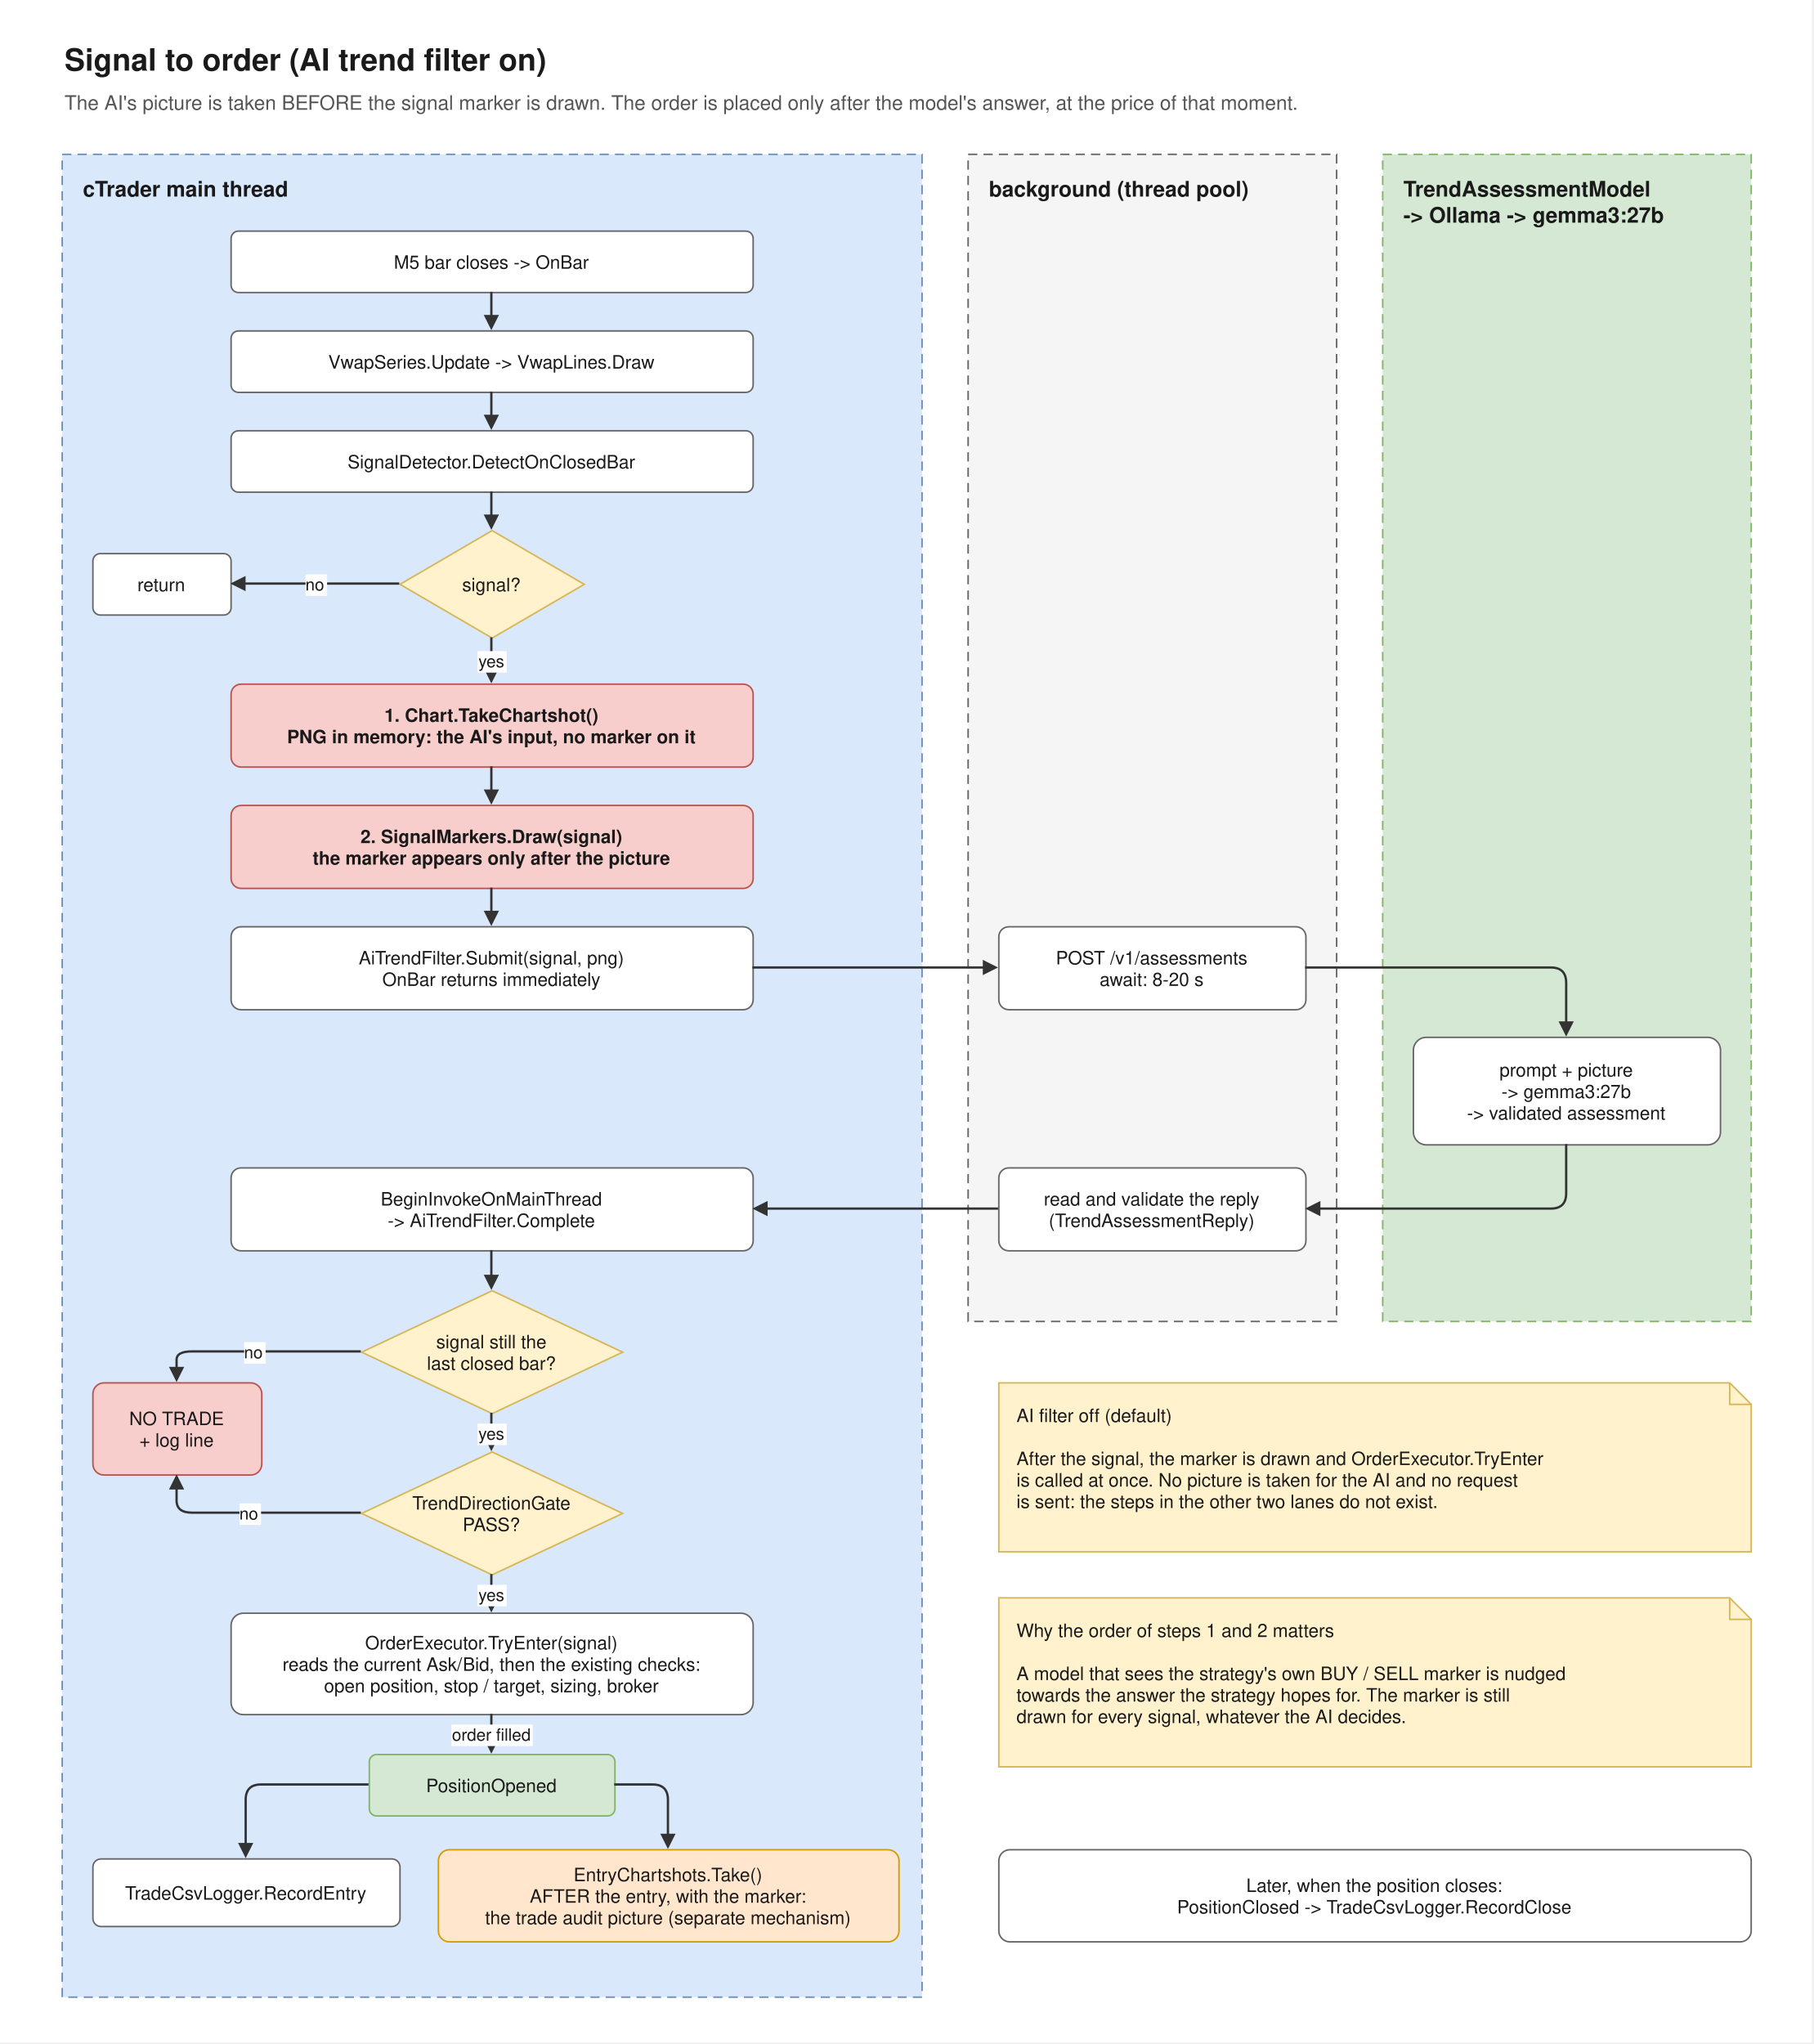
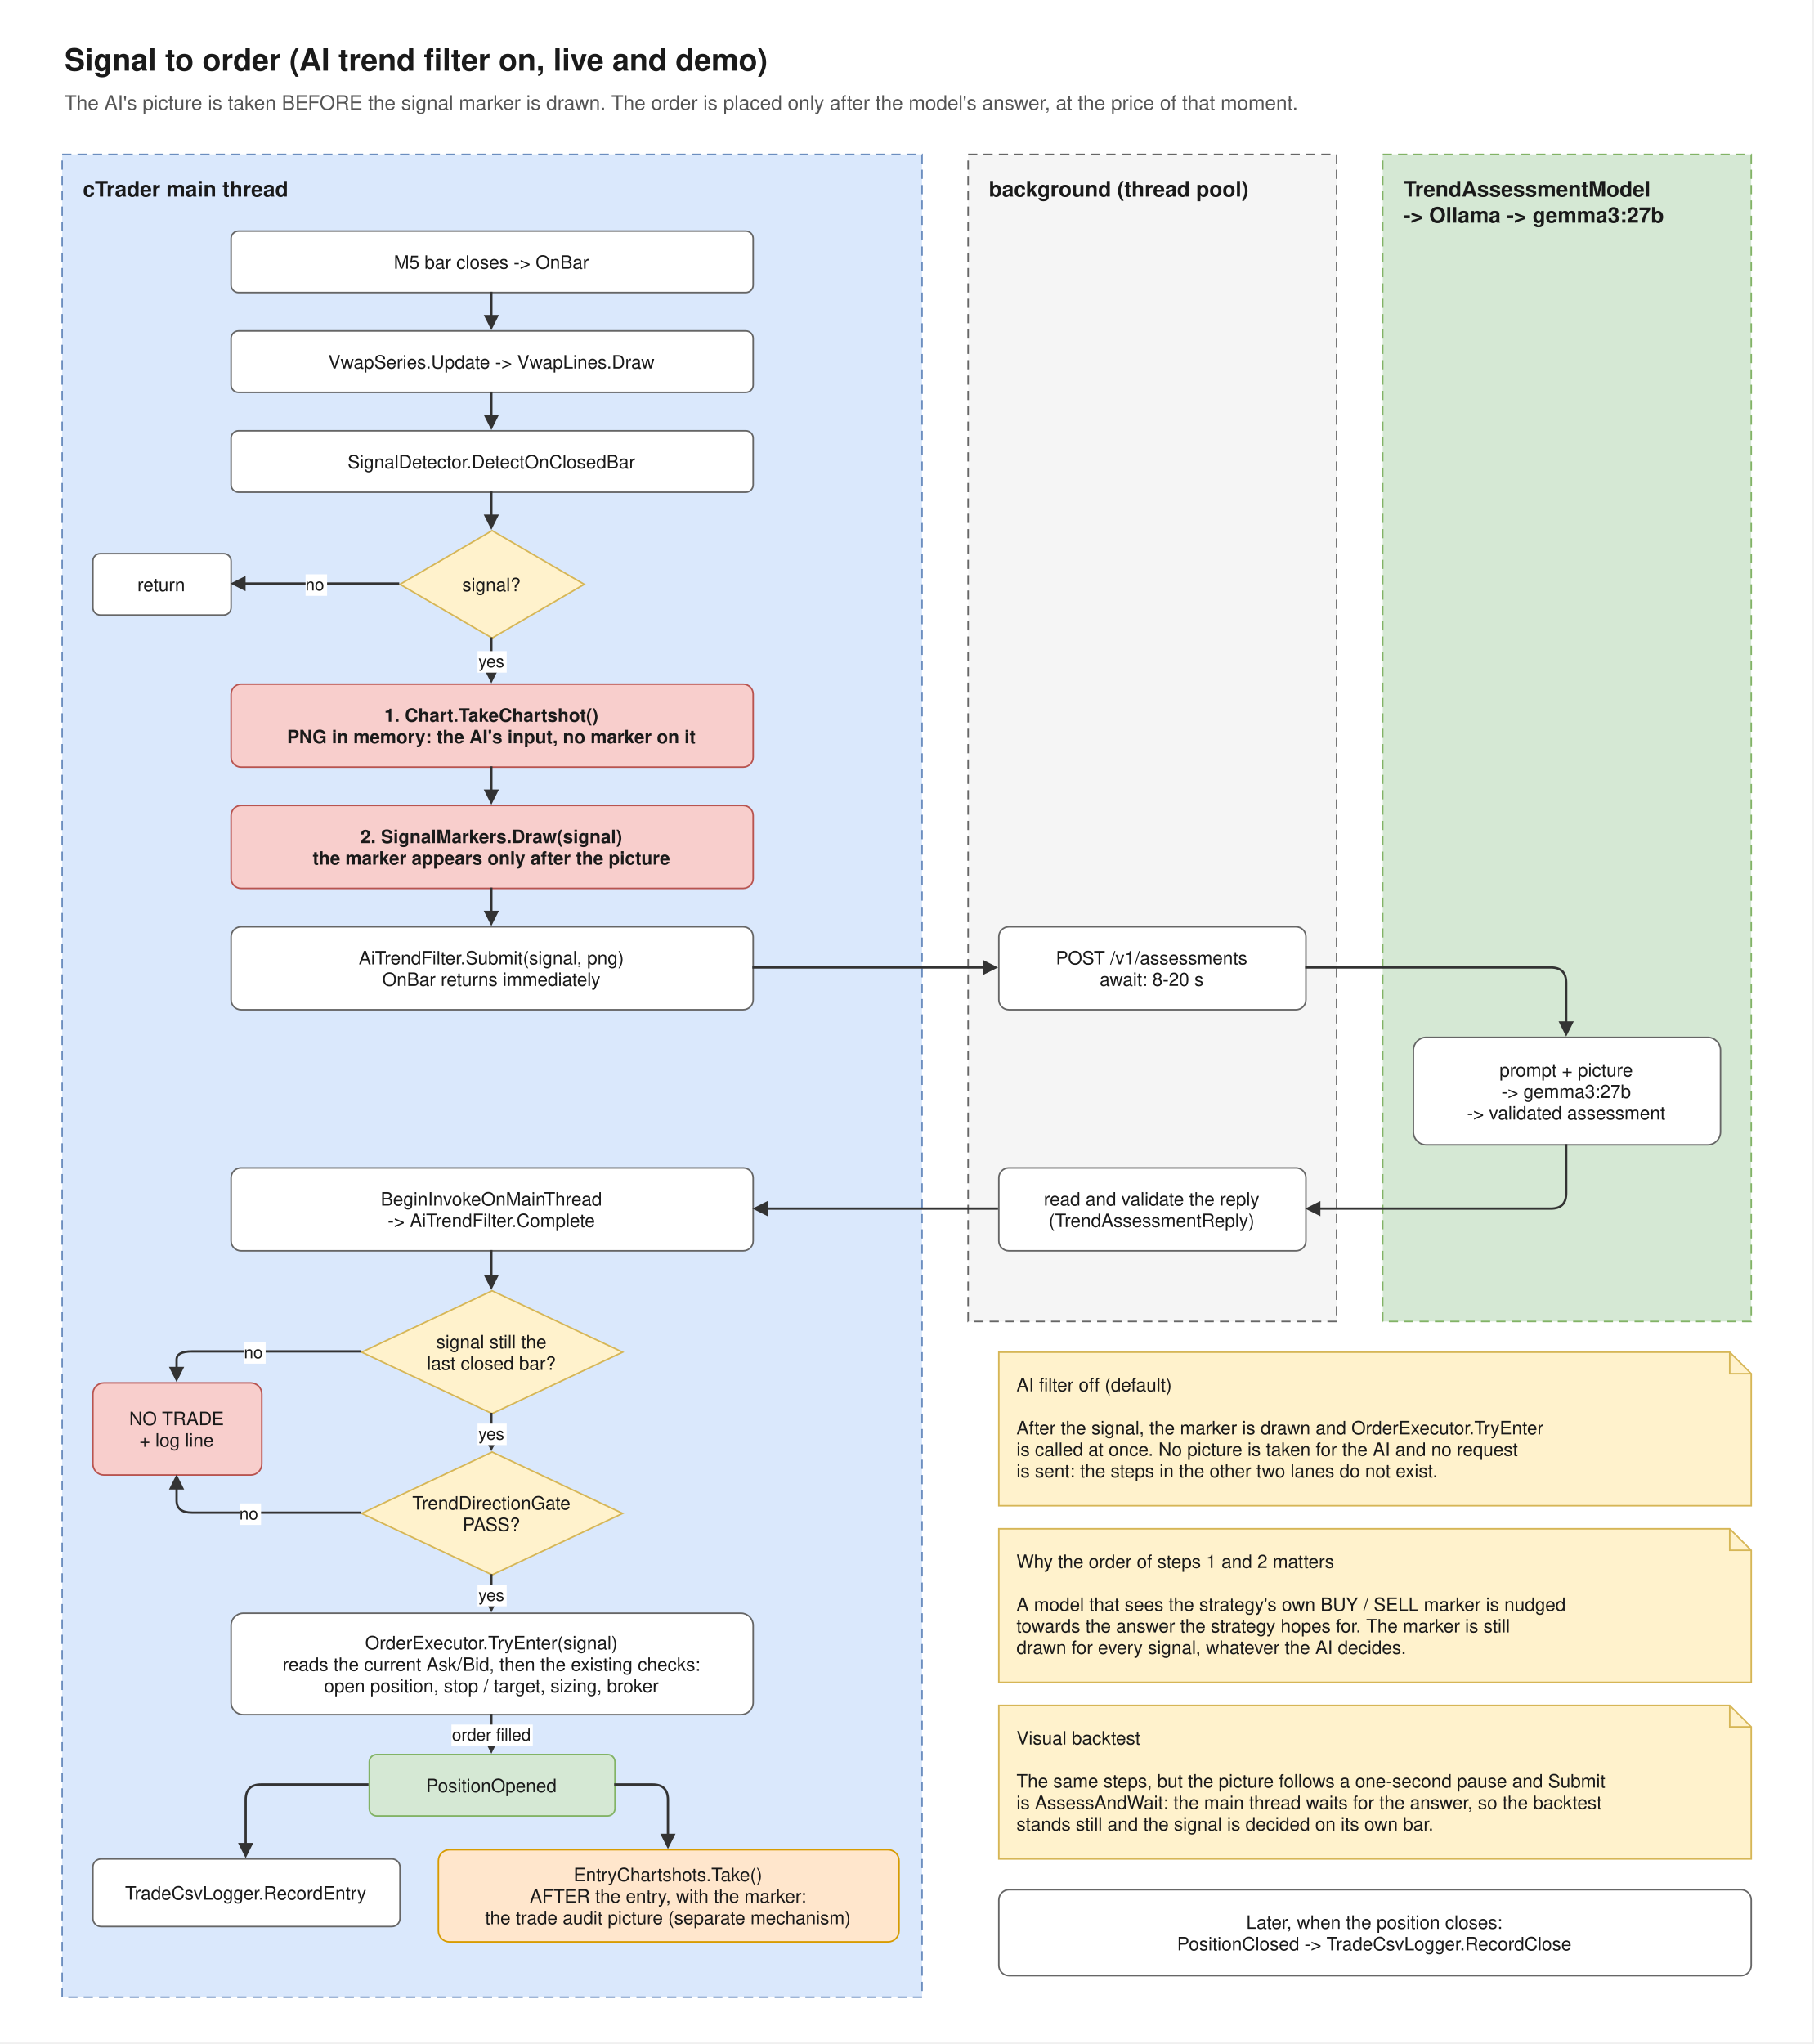
<svg xmlns="http://www.w3.org/2000/svg" style="background: transparent; background-color: transparent; color-scheme: light;" version="1.1" width="1181px" height="1331px" viewBox="0 0 1181 1331">
  <defs />
  <g>
    <g data-cell-id="0">
      <g data-cell-id="1">
        <g data-cell-id="p2-1">
          <g>
            <rect x="0" y="0" width="1180" height="1330" fill="#ffffff" stroke="none" pointer-events="all" style="fill: rgb(255, 255, 255);" />
          </g>
        </g>
        <g data-cell-id="p2-2">
          <g>
            <rect x="40" y="20" width="1000" height="34" fill="none" stroke="none" pointer-events="all" />
          </g>
          <g>
            <g fill="#1a1a1a" font-family="Helvetica" font-weight="bold" text-anchor="start" font-size="20px" style="fill: rgb(26, 26, 26);">
-               <text x="42" y="46">Signal to order (AI trend filter on)</text>
+               <text x="42" y="46">Signal to order (AI trend filter on, live and demo)</text>
            </g>
          </g>
        </g>
        <g data-cell-id="p2-3">
          <g>
            <rect x="40" y="54" width="1000" height="24" fill="none" stroke="none" pointer-events="all" />
          </g>
          <g>
            <g fill="#555555" font-family="Helvetica" text-anchor="start" font-size="13px" style="fill: rgb(85, 85, 85);">
              <text x="42" y="71.5">The AI's picture is taken BEFORE the signal marker is drawn. The order is placed only after the model's answer, at the price of that moment.</text>
            </g>
          </g>
        </g>
        <g data-cell-id="p2-4">
          <g transform="translate(0.5,0.5)">
            <rect x="40" y="100" width="560" height="1200" fill="#dae8fc" stroke="#6c8ebf" stroke-dasharray="6 4" pointer-events="all" style="fill: rgb(218, 232, 252); stroke: rgb(108, 142, 191);" />
          </g>
          <g>
            <g fill="#1a1a1a" font-family="Helvetica" font-weight="bold" text-anchor="start" font-size="14px" style="fill: rgb(26, 26, 26);">
              <text x="54" y="128">cTrader main thread</text>
            </g>
          </g>
        </g>
        <g data-cell-id="p2-5">
          <g transform="translate(0.5,0.5)">
            <rect x="630" y="100" width="240" height="760" fill="#f5f5f5" stroke="#666666" stroke-dasharray="6 4" pointer-events="all" style="fill: rgb(245, 245, 245); stroke: rgb(102, 102, 102);" />
          </g>
          <g>
            <g fill="#1a1a1a" font-family="Helvetica" font-weight="bold" text-anchor="start" font-size="14px" style="fill: rgb(26, 26, 26);">
              <text x="644" y="128">background (thread pool)</text>
            </g>
          </g>
        </g>
        <g data-cell-id="p2-6">
          <g transform="translate(0.5,0.5)">
            <rect x="900" y="100" width="240" height="760" fill="#d5e8d4" stroke="#82b366" stroke-dasharray="6 4" pointer-events="all" style="fill: rgb(213, 232, 212); stroke: rgb(130, 179, 102);" />
          </g>
          <g>
            <g fill="#1a1a1a" font-family="Helvetica" font-weight="bold" text-anchor="start" font-size="14px" style="fill: rgb(26, 26, 26);">
              <text x="914" y="128">TrendAssessmentModel</text>
              <text x="914" y="145">-&gt; Ollama -&gt; gemma3:27b</text>
            </g>
          </g>
        </g>
        <g data-cell-id="p2-7">
          <g transform="translate(0.5,0.5)">
            <rect x="150" y="150" width="340" height="40" rx="4.8" ry="4.8" fill="#ffffff" stroke="#666666" pointer-events="all" style="fill: rgb(255, 255, 255); stroke: rgb(102, 102, 102);" />
          </g>
          <g>
            <g fill="#1a1a1a" font-family="Helvetica" text-anchor="middle" font-size="12px" style="fill: rgb(26, 26, 26);">
              <text x="320" y="175">M5 bar closes  -&gt;  OnBar</text>
            </g>
          </g>
        </g>
        <g data-cell-id="p2-8">
          <g transform="translate(0.5,0.5)">
            <rect x="150" y="215" width="340" height="40" rx="4.8" ry="4.8" fill="#ffffff" stroke="#666666" pointer-events="all" style="fill: rgb(255, 255, 255); stroke: rgb(102, 102, 102);" />
          </g>
          <g>
            <g fill="#1a1a1a" font-family="Helvetica" text-anchor="middle" font-size="12px" style="fill: rgb(26, 26, 26);">
              <text x="320" y="240">VwapSeries.Update  -&gt;  VwapLines.Draw</text>
            </g>
          </g>
        </g>
        <g data-cell-id="p2-9">
          <g transform="translate(0.5,0.5)">
            <rect x="150" y="280" width="340" height="40" rx="4.8" ry="4.8" fill="#ffffff" stroke="#666666" pointer-events="all" style="fill: rgb(255, 255, 255); stroke: rgb(102, 102, 102);" />
          </g>
          <g>
            <g fill="#1a1a1a" font-family="Helvetica" text-anchor="middle" font-size="12px" style="fill: rgb(26, 26, 26);">
              <text x="320" y="305">SignalDetector.DetectOnClosedBar</text>
            </g>
          </g>
        </g>
        <g data-cell-id="p2-10">
          <g transform="translate(0.5,0.5)">
            <path d="M 320 345 L 380 380 L 320 415 L 260 380 Z" fill="#fff2cc" stroke="#d6b656" stroke-miterlimit="10" pointer-events="all" style="fill: rgb(255, 242, 204); stroke: rgb(214, 182, 86);" />
          </g>
          <g>
            <g fill="#1a1a1a" font-family="Helvetica" text-anchor="middle" font-size="12px" style="fill: rgb(26, 26, 26);">
              <text x="320" y="385">signal?</text>
            </g>
          </g>
        </g>
        <g data-cell-id="p2-11">
          <g transform="translate(0.5,0.5)">
            <rect x="150" y="445" width="340" height="54" rx="6.48" ry="6.48" fill="#f8cecc" stroke="#b85450" pointer-events="all" style="fill: rgb(248, 206, 204); stroke: rgb(184, 84, 80);" />
          </g>
          <g>
            <g fill="#1a1a1a" font-family="Helvetica" font-weight="bold" text-anchor="middle" font-size="12px" style="fill: rgb(26, 26, 26);">
              <text x="320" y="470">1.  Chart.TakeChartshot()</text>
              <text x="320" y="484">PNG in memory: the AI's input, no marker on it</text>
            </g>
          </g>
        </g>
        <g data-cell-id="p2-12">
          <g transform="translate(0.5,0.5)">
            <rect x="150" y="524" width="340" height="54" rx="6.48" ry="6.48" fill="#f8cecc" stroke="#b85450" pointer-events="all" style="fill: rgb(248, 206, 204); stroke: rgb(184, 84, 80);" />
          </g>
          <g>
            <g fill="#1a1a1a" font-family="Helvetica" font-weight="bold" text-anchor="middle" font-size="12px" style="fill: rgb(26, 26, 26);">
              <text x="320" y="549">2.  SignalMarkers.Draw(signal)</text>
              <text x="320" y="563">the marker appears only after the picture</text>
            </g>
          </g>
        </g>
        <g data-cell-id="p2-13">
          <g transform="translate(0.5,0.5)">
            <rect x="150" y="603" width="340" height="54" rx="6.48" ry="6.48" fill="#ffffff" stroke="#666666" pointer-events="all" style="fill: rgb(255, 255, 255); stroke: rgb(102, 102, 102);" />
          </g>
          <g>
            <g fill="#1a1a1a" font-family="Helvetica" text-anchor="middle" font-size="12px" style="fill: rgb(26, 26, 26);">
              <text x="320" y="628">AiTrendFilter.Submit(signal, png)</text>
              <text x="320" y="642">OnBar returns immediately</text>
            </g>
          </g>
        </g>
        <g data-cell-id="p2-14">
          <g transform="translate(0.5,0.5)">
            <rect x="150" y="760" width="340" height="54" rx="6.48" ry="6.48" fill="#ffffff" stroke="#666666" pointer-events="all" style="fill: rgb(255, 255, 255); stroke: rgb(102, 102, 102);" />
          </g>
          <g>
            <g fill="#1a1a1a" font-family="Helvetica" text-anchor="middle" font-size="12px" style="fill: rgb(26, 26, 26);">
              <text x="320" y="785">BeginInvokeOnMainThread</text>
              <text x="320" y="799">-&gt;  AiTrendFilter.Complete</text>
            </g>
          </g>
        </g>
        <g data-cell-id="p2-15">
          <g transform="translate(0.5,0.5)">
            <path d="M 320 840 L 405 880 L 320 920 L 235 880 Z" fill="#fff2cc" stroke="#d6b656" stroke-miterlimit="10" pointer-events="all" style="fill: rgb(255, 242, 204); stroke: rgb(214, 182, 86);" />
          </g>
          <g>
            <g fill="#1a1a1a" font-family="Helvetica" text-anchor="middle" font-size="12px" style="fill: rgb(26, 26, 26);">
              <text x="320" y="878">signal still the</text>
              <text x="320" y="892">last closed bar?</text>
            </g>
          </g>
        </g>
        <g data-cell-id="p2-16">
          <g transform="translate(0.5,0.5)">
            <path d="M 320 945 L 405 985 L 320 1025 L 235 985 Z" fill="#fff2cc" stroke="#d6b656" stroke-miterlimit="10" pointer-events="all" style="fill: rgb(255, 242, 204); stroke: rgb(214, 182, 86);" />
          </g>
          <g>
            <g fill="#1a1a1a" font-family="Helvetica" text-anchor="middle" font-size="12px" style="fill: rgb(26, 26, 26);">
              <text x="320" y="983">TrendDirectionGate</text>
              <text x="320" y="997">PASS?</text>
            </g>
          </g>
        </g>
        <g data-cell-id="p2-17">
          <g transform="translate(0.5,0.5)">
            <rect x="150" y="1050" width="340" height="66" rx="7.92" ry="7.92" fill="#ffffff" stroke="#666666" pointer-events="all" style="fill: rgb(255, 255, 255); stroke: rgb(102, 102, 102);" />
          </g>
          <g>
            <g fill="#1a1a1a" font-family="Helvetica" text-anchor="middle" font-size="12px" style="fill: rgb(26, 26, 26);">
              <text x="320" y="1074">OrderExecutor.TryEnter(signal)</text>
              <text x="320" y="1088">reads the current Ask/Bid, then the existing checks:</text>
              <text x="320" y="1102">open position, stop / target, sizing, broker</text>
            </g>
          </g>
        </g>
        <g data-cell-id="p2-18">
          <g transform="translate(0.5,0.5)">
            <rect x="240" y="1142" width="160" height="40" rx="4.8" ry="4.8" fill="#d5e8d4" stroke="#82b366" pointer-events="all" style="fill: rgb(213, 232, 212); stroke: rgb(130, 179, 102);" />
          </g>
          <g>
            <g fill="#1a1a1a" font-family="Helvetica" text-anchor="middle" font-size="12px" style="fill: rgb(26, 26, 26);">
              <text x="320" y="1167">PositionOpened</text>
            </g>
          </g>
        </g>
        <g data-cell-id="p2-19">
          <g transform="translate(0.5,0.5)">
            <rect x="60" y="1210" width="200" height="44" rx="5.28" ry="5.28" fill="#ffffff" stroke="#666666" pointer-events="all" style="fill: rgb(255, 255, 255); stroke: rgb(102, 102, 102);" />
          </g>
          <g>
            <g fill="#1a1a1a" font-family="Helvetica" text-anchor="middle" font-size="12px" style="fill: rgb(26, 26, 26);">
              <text x="160" y="1237">TradeCsvLogger.RecordEntry</text>
            </g>
          </g>
        </g>
        <g data-cell-id="p2-20">
          <g transform="translate(0.5,0.5)">
            <rect x="285" y="1204" width="300" height="60" rx="7.2" ry="7.2" fill="#ffe6cc" stroke="#d79b00" pointer-events="all" style="fill: rgb(255, 230, 204); stroke: rgb(215, 155, 0);" />
          </g>
          <g>
            <g fill="#1a1a1a" font-family="Helvetica" text-anchor="middle" font-size="12px" style="fill: rgb(26, 26, 26);">
              <text x="435" y="1225">EntryChartshots.Take()</text>
              <text x="435" y="1239">AFTER the entry, with the marker:</text>
              <text x="435" y="1253">the trade audit picture (separate mechanism)</text>
            </g>
          </g>
        </g>
        <g data-cell-id="p2-21">
          <g transform="translate(0.5,0.5)">
            <rect x="60" y="900" width="110" height="60" rx="7.2" ry="7.2" fill="#f8cecc" stroke="#b85450" pointer-events="all" style="fill: rgb(248, 206, 204); stroke: rgb(184, 84, 80);" />
          </g>
          <g>
            <g fill="#1a1a1a" font-family="Helvetica" text-anchor="middle" font-size="12px" style="fill: rgb(26, 26, 26);">
              <text x="115" y="928">NO TRADE</text>
              <text x="115" y="942">+ log line</text>
            </g>
          </g>
        </g>
        <g data-cell-id="p2-22">
          <g transform="translate(0.5,0.5)">
            <rect x="60" y="360" width="90" height="40" rx="4.8" ry="4.8" fill="#ffffff" stroke="#666666" pointer-events="all" style="fill: rgb(255, 255, 255); stroke: rgb(102, 102, 102);" />
          </g>
          <g>
            <g fill="#1a1a1a" font-family="Helvetica" text-anchor="middle" font-size="12px" style="fill: rgb(26, 26, 26);">
              <text x="105" y="385">return</text>
            </g>
          </g>
        </g>
        <g data-cell-id="p2-23">
          <g>
            <path d="M 320 190 L 320 205.82" fill="none" stroke="#333333" stroke-width="1.5" stroke-miterlimit="10" pointer-events="stroke" style="stroke: rgb(51, 51, 51);" />
            <path d="M 320 213.32 L 316.25 205.82 L 323.75 205.82 Z" fill="#333333" stroke="#333333" stroke-width="1.5" stroke-miterlimit="10" pointer-events="all" style="fill: rgb(51, 51, 51); stroke: rgb(51, 51, 51);" />
          </g>
        </g>
        <g data-cell-id="p2-24">
          <g>
            <path d="M 320 255 L 320 270.82" fill="none" stroke="#333333" stroke-width="1.5" stroke-miterlimit="10" pointer-events="stroke" style="stroke: rgb(51, 51, 51);" />
            <path d="M 320 278.32 L 316.25 270.82 L 323.75 270.82 Z" fill="#333333" stroke="#333333" stroke-width="1.5" stroke-miterlimit="10" pointer-events="all" style="fill: rgb(51, 51, 51); stroke: rgb(51, 51, 51);" />
          </g>
        </g>
        <g data-cell-id="p2-25">
          <g>
            <path d="M 320 320 L 320 335.82" fill="none" stroke="#333333" stroke-width="1.5" stroke-miterlimit="10" pointer-events="stroke" style="stroke: rgb(51, 51, 51);" />
            <path d="M 320 343.32 L 316.25 335.82 L 323.75 335.82 Z" fill="#333333" stroke="#333333" stroke-width="1.5" stroke-miterlimit="10" pointer-events="all" style="fill: rgb(51, 51, 51); stroke: rgb(51, 51, 51);" />
          </g>
        </g>
        <g data-cell-id="p2-26">
          <g>
            <path d="M 260 380 L 159.18 380" fill="none" stroke="#333333" stroke-width="1.5" stroke-miterlimit="10" pointer-events="stroke" style="stroke: rgb(51, 51, 51);" />
            <path d="M 151.68 380 L 159.18 376.25 L 159.18 383.75 Z" fill="#333333" stroke="#333333" stroke-width="1.5" stroke-miterlimit="10" pointer-events="all" style="fill: rgb(51, 51, 51); stroke: rgb(51, 51, 51);" />
          </g>
          <g>
            <g fill="#1a1a1a" font-family="Helvetica" text-anchor="middle" font-size="11px" style="fill: rgb(26, 26, 26);">
              <rect fill="#ffffff" stroke="none" x="199" y="374" width="14" height="14" stroke-width="0" style="fill: rgb(255, 255, 255);" />
              <text x="205" y="384.5">no</text>
            </g>
          </g>
        </g>
        <g data-cell-id="p2-27">
          <g>
            <path d="M 320 415 L 320 435.82" fill="none" stroke="#333333" stroke-width="1.5" stroke-miterlimit="10" pointer-events="stroke" style="stroke: rgb(51, 51, 51);" />
            <path d="M 320 443.32 L 316.25 435.82 L 323.75 435.82 Z" fill="#333333" stroke="#333333" stroke-width="1.5" stroke-miterlimit="10" pointer-events="all" style="fill: rgb(51, 51, 51); stroke: rgb(51, 51, 51);" />
          </g>
          <g>
            <g fill="#1a1a1a" font-family="Helvetica" text-anchor="middle" font-size="11px" style="fill: rgb(26, 26, 26);">
              <rect fill="#ffffff" stroke="none" x="311" y="424" width="19" height="14" stroke-width="0" style="fill: rgb(255, 255, 255);" />
              <text x="320" y="434.5">yes</text>
            </g>
          </g>
        </g>
        <g data-cell-id="p2-28">
          <g>
            <path d="M 320 499 L 320 514.82" fill="none" stroke="#333333" stroke-width="1.5" stroke-miterlimit="10" pointer-events="stroke" style="stroke: rgb(51, 51, 51);" />
            <path d="M 320 522.32 L 316.25 514.82 L 323.75 514.82 Z" fill="#333333" stroke="#333333" stroke-width="1.5" stroke-miterlimit="10" pointer-events="all" style="fill: rgb(51, 51, 51); stroke: rgb(51, 51, 51);" />
          </g>
        </g>
        <g data-cell-id="p2-29">
          <g>
            <path d="M 320 578 L 320 593.82" fill="none" stroke="#333333" stroke-width="1.5" stroke-miterlimit="10" pointer-events="stroke" style="stroke: rgb(51, 51, 51);" />
            <path d="M 320 601.32 L 316.25 593.82 L 323.75 593.82 Z" fill="#333333" stroke="#333333" stroke-width="1.5" stroke-miterlimit="10" pointer-events="all" style="fill: rgb(51, 51, 51); stroke: rgb(51, 51, 51);" />
          </g>
        </g>
        <g data-cell-id="p2-30">
          <g transform="translate(0.5,0.5)">
            <rect x="650" y="603" width="200" height="54" rx="6.48" ry="6.48" fill="#ffffff" stroke="#666666" pointer-events="all" style="fill: rgb(255, 255, 255); stroke: rgb(102, 102, 102);" />
          </g>
          <g>
            <g fill="#1a1a1a" font-family="Helvetica" text-anchor="middle" font-size="12px" style="fill: rgb(26, 26, 26);">
              <text x="750" y="628">POST /v1/assessments</text>
              <text x="750" y="642">await: 8-20 s</text>
            </g>
          </g>
        </g>
        <g data-cell-id="p2-31">
          <g transform="translate(0.5,0.5)">
            <rect x="920" y="675" width="200" height="70" rx="8.4" ry="8.4" fill="#ffffff" stroke="#666666" pointer-events="all" style="fill: rgb(255, 255, 255); stroke: rgb(102, 102, 102);" />
          </g>
          <g>
            <g fill="#1a1a1a" font-family="Helvetica" text-anchor="middle" font-size="12px" style="fill: rgb(26, 26, 26);">
              <text x="1020" y="701">prompt + picture</text>
              <text x="1020" y="715">-&gt; gemma3:27b</text>
              <text x="1020" y="729">-&gt; validated assessment</text>
            </g>
          </g>
        </g>
        <g data-cell-id="p2-32">
          <g transform="translate(0.5,0.5)">
            <rect x="650" y="760" width="200" height="54" rx="6.48" ry="6.48" fill="#ffffff" stroke="#666666" pointer-events="all" style="fill: rgb(255, 255, 255); stroke: rgb(102, 102, 102);" />
          </g>
          <g>
            <g fill="#1a1a1a" font-family="Helvetica" text-anchor="middle" font-size="12px" style="fill: rgb(26, 26, 26);">
              <text x="750" y="785">read and validate the reply</text>
              <text x="750" y="799">(TrendAssessmentReply)</text>
            </g>
          </g>
        </g>
        <g data-cell-id="p2-33">
          <g>
            <path d="M 490 630 L 640.82 630" fill="none" stroke="#333333" stroke-width="1.5" stroke-miterlimit="10" pointer-events="stroke" style="stroke: rgb(51, 51, 51);" />
            <path d="M 648.32 630 L 640.82 633.75 L 640.82 626.25 Z" fill="#333333" stroke="#333333" stroke-width="1.5" stroke-miterlimit="10" pointer-events="all" style="fill: rgb(51, 51, 51); stroke: rgb(51, 51, 51);" />
          </g>
        </g>
        <g data-cell-id="p2-34">
          <g>
            <path d="M 850 630 L 1010 630 Q 1020 630 1020 640 L 1020 665.82" fill="none" stroke="#333333" stroke-width="1.5" stroke-miterlimit="10" pointer-events="stroke" style="stroke: rgb(51, 51, 51);" />
            <path d="M 1020 673.32 L 1016.25 665.82 L 1023.75 665.82 Z" fill="#333333" stroke="#333333" stroke-width="1.5" stroke-miterlimit="10" pointer-events="all" style="fill: rgb(51, 51, 51); stroke: rgb(51, 51, 51);" />
          </g>
        </g>
        <g data-cell-id="p2-35">
          <g>
            <path d="M 1020 745 L 1020 777 Q 1020 787 1010 787 L 859.18 787" fill="none" stroke="#333333" stroke-width="1.5" stroke-miterlimit="10" pointer-events="stroke" style="stroke: rgb(51, 51, 51);" />
            <path d="M 851.68 787 L 859.18 783.25 L 859.18 790.75 Z" fill="#333333" stroke="#333333" stroke-width="1.5" stroke-miterlimit="10" pointer-events="all" style="fill: rgb(51, 51, 51); stroke: rgb(51, 51, 51);" />
          </g>
        </g>
        <g data-cell-id="p2-36">
          <g>
            <path d="M 650 787 L 499.18 787" fill="none" stroke="#333333" stroke-width="1.5" stroke-miterlimit="10" pointer-events="stroke" style="stroke: rgb(51, 51, 51);" />
            <path d="M 491.68 787 L 499.18 783.25 L 499.18 790.75 Z" fill="#333333" stroke="#333333" stroke-width="1.5" stroke-miterlimit="10" pointer-events="all" style="fill: rgb(51, 51, 51); stroke: rgb(51, 51, 51);" />
          </g>
        </g>
        <g data-cell-id="p2-37">
          <g>
            <path d="M 320 814 L 320 830.82" fill="none" stroke="#333333" stroke-width="1.5" stroke-miterlimit="10" pointer-events="stroke" style="stroke: rgb(51, 51, 51);" />
            <path d="M 320 838.32 L 316.25 830.82 L 323.75 830.82 Z" fill="#333333" stroke="#333333" stroke-width="1.5" stroke-miterlimit="10" pointer-events="all" style="fill: rgb(51, 51, 51); stroke: rgb(51, 51, 51);" />
          </g>
        </g>
        <g data-cell-id="p2-38">
          <g>
            <path d="M 320 920 L 320 935.82" fill="none" stroke="#333333" stroke-width="1.5" stroke-miterlimit="10" pointer-events="stroke" style="stroke: rgb(51, 51, 51);" />
            <path d="M 320 943.32 L 316.25 935.82 L 323.75 935.82 Z" fill="#333333" stroke="#333333" stroke-width="1.5" stroke-miterlimit="10" pointer-events="all" style="fill: rgb(51, 51, 51); stroke: rgb(51, 51, 51);" />
          </g>
          <g>
            <g fill="#1a1a1a" font-family="Helvetica" text-anchor="middle" font-size="11px" style="fill: rgb(26, 26, 26);">
              <rect fill="#ffffff" stroke="none" x="311" y="927" width="19" height="14" stroke-width="0" style="fill: rgb(255, 255, 255);" />
              <text x="320" y="937.5">yes</text>
            </g>
          </g>
        </g>
        <g data-cell-id="p2-39">
          <g>
            <path d="M 235 880 L 125 880 Q 115 880 115 885.41 L 115 890.82" fill="none" stroke="#333333" stroke-width="1.5" stroke-miterlimit="10" pointer-events="stroke" style="stroke: rgb(51, 51, 51);" />
            <path d="M 115 898.32 L 111.25 890.82 L 118.75 890.82 Z" fill="#333333" stroke="#333333" stroke-width="1.5" stroke-miterlimit="10" pointer-events="all" style="fill: rgb(51, 51, 51); stroke: rgb(51, 51, 51);" />
          </g>
          <g>
            <g fill="#1a1a1a" font-family="Helvetica" text-anchor="middle" font-size="11px" style="fill: rgb(26, 26, 26);">
              <rect fill="#ffffff" stroke="none" x="159" y="874" width="14" height="14" stroke-width="0" style="fill: rgb(255, 255, 255);" />
              <text x="165" y="884.5">no</text>
            </g>
          </g>
        </g>
        <g data-cell-id="p2-40">
          <g>
            <path d="M 235 985 L 125 985 Q 115 985 115 977.09 L 115 969.18" fill="none" stroke="#333333" stroke-width="1.5" stroke-miterlimit="10" pointer-events="stroke" style="stroke: rgb(51, 51, 51);" />
            <path d="M 115 961.68 L 118.75 969.18 L 111.25 969.18 Z" fill="#333333" stroke="#333333" stroke-width="1.5" stroke-miterlimit="10" pointer-events="all" style="fill: rgb(51, 51, 51); stroke: rgb(51, 51, 51);" />
          </g>
          <g>
            <g fill="#1a1a1a" font-family="Helvetica" text-anchor="middle" font-size="11px" style="fill: rgb(26, 26, 26);">
              <rect fill="#ffffff" stroke="none" x="156" y="979" width="14" height="14" stroke-width="0" style="fill: rgb(255, 255, 255);" />
              <text x="162" y="989.5">no</text>
            </g>
          </g>
        </g>
        <g data-cell-id="p2-41">
          <g>
            <path d="M 320 1025 L 320 1040.82" fill="none" stroke="#333333" stroke-width="1.5" stroke-miterlimit="10" pointer-events="stroke" style="stroke: rgb(51, 51, 51);" />
            <path d="M 320 1048.32 L 316.25 1040.82 L 323.75 1040.82 Z" fill="#333333" stroke="#333333" stroke-width="1.5" stroke-miterlimit="10" pointer-events="all" style="fill: rgb(51, 51, 51); stroke: rgb(51, 51, 51);" />
          </g>
          <g>
            <g fill="#1a1a1a" font-family="Helvetica" text-anchor="middle" font-size="11px" style="fill: rgb(26, 26, 26);">
              <rect fill="#ffffff" stroke="none" x="311" y="1032" width="19" height="14" stroke-width="0" style="fill: rgb(255, 255, 255);" />
              <text x="320" y="1042.5">yes</text>
            </g>
          </g>
        </g>
        <g data-cell-id="p2-42">
          <g>
            <path d="M 320 1116 L 320 1132.82" fill="none" stroke="#333333" stroke-width="1.5" stroke-miterlimit="10" pointer-events="stroke" style="stroke: rgb(51, 51, 51);" />
            <path d="M 320 1140.32 L 316.25 1132.82 L 323.75 1132.82 Z" fill="#333333" stroke="#333333" stroke-width="1.5" stroke-miterlimit="10" pointer-events="all" style="fill: rgb(51, 51, 51); stroke: rgb(51, 51, 51);" />
          </g>
          <g>
            <g fill="#1a1a1a" font-family="Helvetica" text-anchor="middle" font-size="11px" style="fill: rgb(26, 26, 26);">
              <rect fill="#ffffff" stroke="none" x="294" y="1123" width="53" height="14" stroke-width="0" style="fill: rgb(255, 255, 255);" />
              <text x="320" y="1133.5">order filled</text>
            </g>
          </g>
        </g>
        <g data-cell-id="p2-43">
          <g>
            <path d="M 240 1162 L 170 1162 Q 160 1162 160 1172 L 160 1200.82" fill="none" stroke="#333333" stroke-width="1.5" stroke-miterlimit="10" pointer-events="stroke" style="stroke: rgb(51, 51, 51);" />
            <path d="M 160 1208.32 L 156.25 1200.82 L 163.75 1200.82 Z" fill="#333333" stroke="#333333" stroke-width="1.5" stroke-miterlimit="10" pointer-events="all" style="fill: rgb(51, 51, 51); stroke: rgb(51, 51, 51);" />
          </g>
        </g>
        <g data-cell-id="p2-44">
          <g>
            <path d="M 400 1162 L 425 1162 Q 435 1162 435 1172 L 435 1194.82" fill="none" stroke="#333333" stroke-width="1.5" stroke-miterlimit="10" pointer-events="stroke" style="stroke: rgb(51, 51, 51);" />
            <path d="M 435 1202.32 L 431.25 1194.82 L 438.75 1194.82 Z" fill="#333333" stroke="#333333" stroke-width="1.5" stroke-miterlimit="10" pointer-events="all" style="fill: rgb(51, 51, 51); stroke: rgb(51, 51, 51);" />
          </g>
        </g>
        <g data-cell-id="p2-45">
          <g transform="translate(0.5,0.5)">
-             <rect x="650" y="1204" width="490" height="60" rx="7.2" ry="7.2" fill="#ffffff" stroke="#666666" pointer-events="all" style="fill: rgb(255, 255, 255); stroke: rgb(102, 102, 102);" />
-           </g>
-           <g>
-             <g fill="#1a1a1a" font-family="Helvetica" text-anchor="middle" font-size="12px" style="fill: rgb(26, 26, 26);">
-               <text x="895" y="1232">Later, when the position closes:</text>
-               <text x="895" y="1246">PositionClosed  -&gt;  TradeCsvLogger.RecordClose</text>
+             <rect x="650" y="1230" width="490" height="56" rx="6.72" ry="6.72" fill="#ffffff" stroke="#666666" pointer-events="all" style="fill: rgb(255, 255, 255); stroke: rgb(102, 102, 102);" />
+           </g>
+           <g>
+             <g fill="#1a1a1a" font-family="Helvetica" text-anchor="middle" font-size="12px" style="fill: rgb(26, 26, 26);">
+               <text x="895" y="1256">Later, when the position closes:</text>
+               <text x="895" y="1270">PositionClosed  -&gt;  TradeCsvLogger.RecordClose</text>
            </g>
          </g>
        </g>
        <g data-cell-id="p2-46">
          <g transform="translate(0.5,0.5)">
-             <path d="M 650 900 L 1126 900 L 1140 914 L 1140 1010 L 650 1010 L 650 900 Z" fill="#fff2cc" stroke="#d6b656" stroke-miterlimit="10" pointer-events="all" style="fill: rgb(255, 242, 204); stroke: rgb(214, 182, 86);" />
-             <path d="M 1126 900 L 1126 914 L 1140 914" fill="none" stroke="#d6b656" stroke-miterlimit="10" pointer-events="all" style="stroke: rgb(214, 182, 86);" />
+             <path d="M 650 880 L 1126 880 L 1140 894 L 1140 980 L 650 980 L 650 880 Z" fill="#fff2cc" stroke="#d6b656" stroke-miterlimit="10" pointer-events="all" style="fill: rgb(255, 242, 204); stroke: rgb(214, 182, 86);" />
+             <path d="M 1126 880 L 1126 894 L 1140 894" fill="none" stroke="#d6b656" stroke-miterlimit="10" pointer-events="all" style="stroke: rgb(214, 182, 86);" />
          </g>
          <g>
            <g fill="#1a1a1a" font-family="Helvetica" text-anchor="start" font-size="12px" style="fill: rgb(26, 26, 26);">
-               <text x="662" y="926">AI filter off (default)</text>
-               <text x="662" y="954">After the signal, the marker is drawn and OrderExecutor.TryEnter</text>
-               <text x="662" y="968">is called at once. No picture is taken for the AI and no request</text>
-               <text x="662" y="982">is sent: the steps in the other two lanes do not exist.</text>
+               <text x="662" y="906">AI filter off (default)</text>
+               <text x="662" y="934">After the signal, the marker is drawn and OrderExecutor.TryEnter</text>
+               <text x="662" y="948">is called at once. No picture is taken for the AI and no request</text>
+               <text x="662" y="962">is sent: the steps in the other two lanes do not exist.</text>
            </g>
          </g>
        </g>
        <g data-cell-id="p2-47">
          <g transform="translate(0.5,0.5)">
-             <path d="M 650 1040 L 1126 1040 L 1140 1054 L 1140 1150 L 650 1150 L 650 1040 Z" fill="#fff2cc" stroke="#d6b656" stroke-miterlimit="10" pointer-events="all" style="fill: rgb(255, 242, 204); stroke: rgb(214, 182, 86);" />
-             <path d="M 1126 1040 L 1126 1054 L 1140 1054" fill="none" stroke="#d6b656" stroke-miterlimit="10" pointer-events="all" style="stroke: rgb(214, 182, 86);" />
+             <path d="M 650 995 L 1126 995 L 1140 1009 L 1140 1095 L 650 1095 L 650 995 Z" fill="#fff2cc" stroke="#d6b656" stroke-miterlimit="10" pointer-events="all" style="fill: rgb(255, 242, 204); stroke: rgb(214, 182, 86);" />
+             <path d="M 1126 995 L 1126 1009 L 1140 1009" fill="none" stroke="#d6b656" stroke-miterlimit="10" pointer-events="all" style="stroke: rgb(214, 182, 86);" />
          </g>
          <g>
            <g fill="#1a1a1a" font-family="Helvetica" text-anchor="start" font-size="12px" style="fill: rgb(26, 26, 26);">
-               <text x="662" y="1066">Why the order of steps 1 and 2 matters</text>
-               <text x="662" y="1094">A model that sees the strategy's own BUY / SELL marker is nudged</text>
-               <text x="662" y="1108">towards the answer the strategy hopes for. The marker is still</text>
-               <text x="662" y="1122">drawn for every signal, whatever the AI decides.</text>
+               <text x="662" y="1021">Why the order of steps 1 and 2 matters</text>
+               <text x="662" y="1049">A model that sees the strategy's own BUY / SELL marker is nudged</text>
+               <text x="662" y="1063">towards the answer the strategy hopes for. The marker is still</text>
+               <text x="662" y="1077">drawn for every signal, whatever the AI decides.</text>
+             </g>
+           </g>
+         </g>
+         <g data-cell-id="p2-48">
+           <g transform="translate(0.5,0.5)">
+             <path d="M 650 1110 L 1126 1110 L 1140 1124 L 1140 1210 L 650 1210 L 650 1110 Z" fill="#fff2cc" stroke="#d6b656" stroke-miterlimit="10" pointer-events="all" style="fill: rgb(255, 242, 204); stroke: rgb(214, 182, 86);" />
+             <path d="M 1126 1110 L 1126 1124 L 1140 1124" fill="none" stroke="#d6b656" stroke-miterlimit="10" pointer-events="all" style="stroke: rgb(214, 182, 86);" />
+           </g>
+           <g>
+             <g fill="#1a1a1a" font-family="Helvetica" text-anchor="start" font-size="12px" style="fill: rgb(26, 26, 26);">
+               <text x="662" y="1136">Visual backtest</text>
+               <text x="662" y="1164">The same steps, but the picture follows a one-second pause and Submit</text>
+               <text x="662" y="1178">is AssessAndWait: the main thread waits for the answer, so the backtest</text>
+               <text x="662" y="1192">stands still and the signal is decided on its own bar.</text>
            </g>
          </g>
        </g>
      </g>
    </g>
  </g>
</svg>
